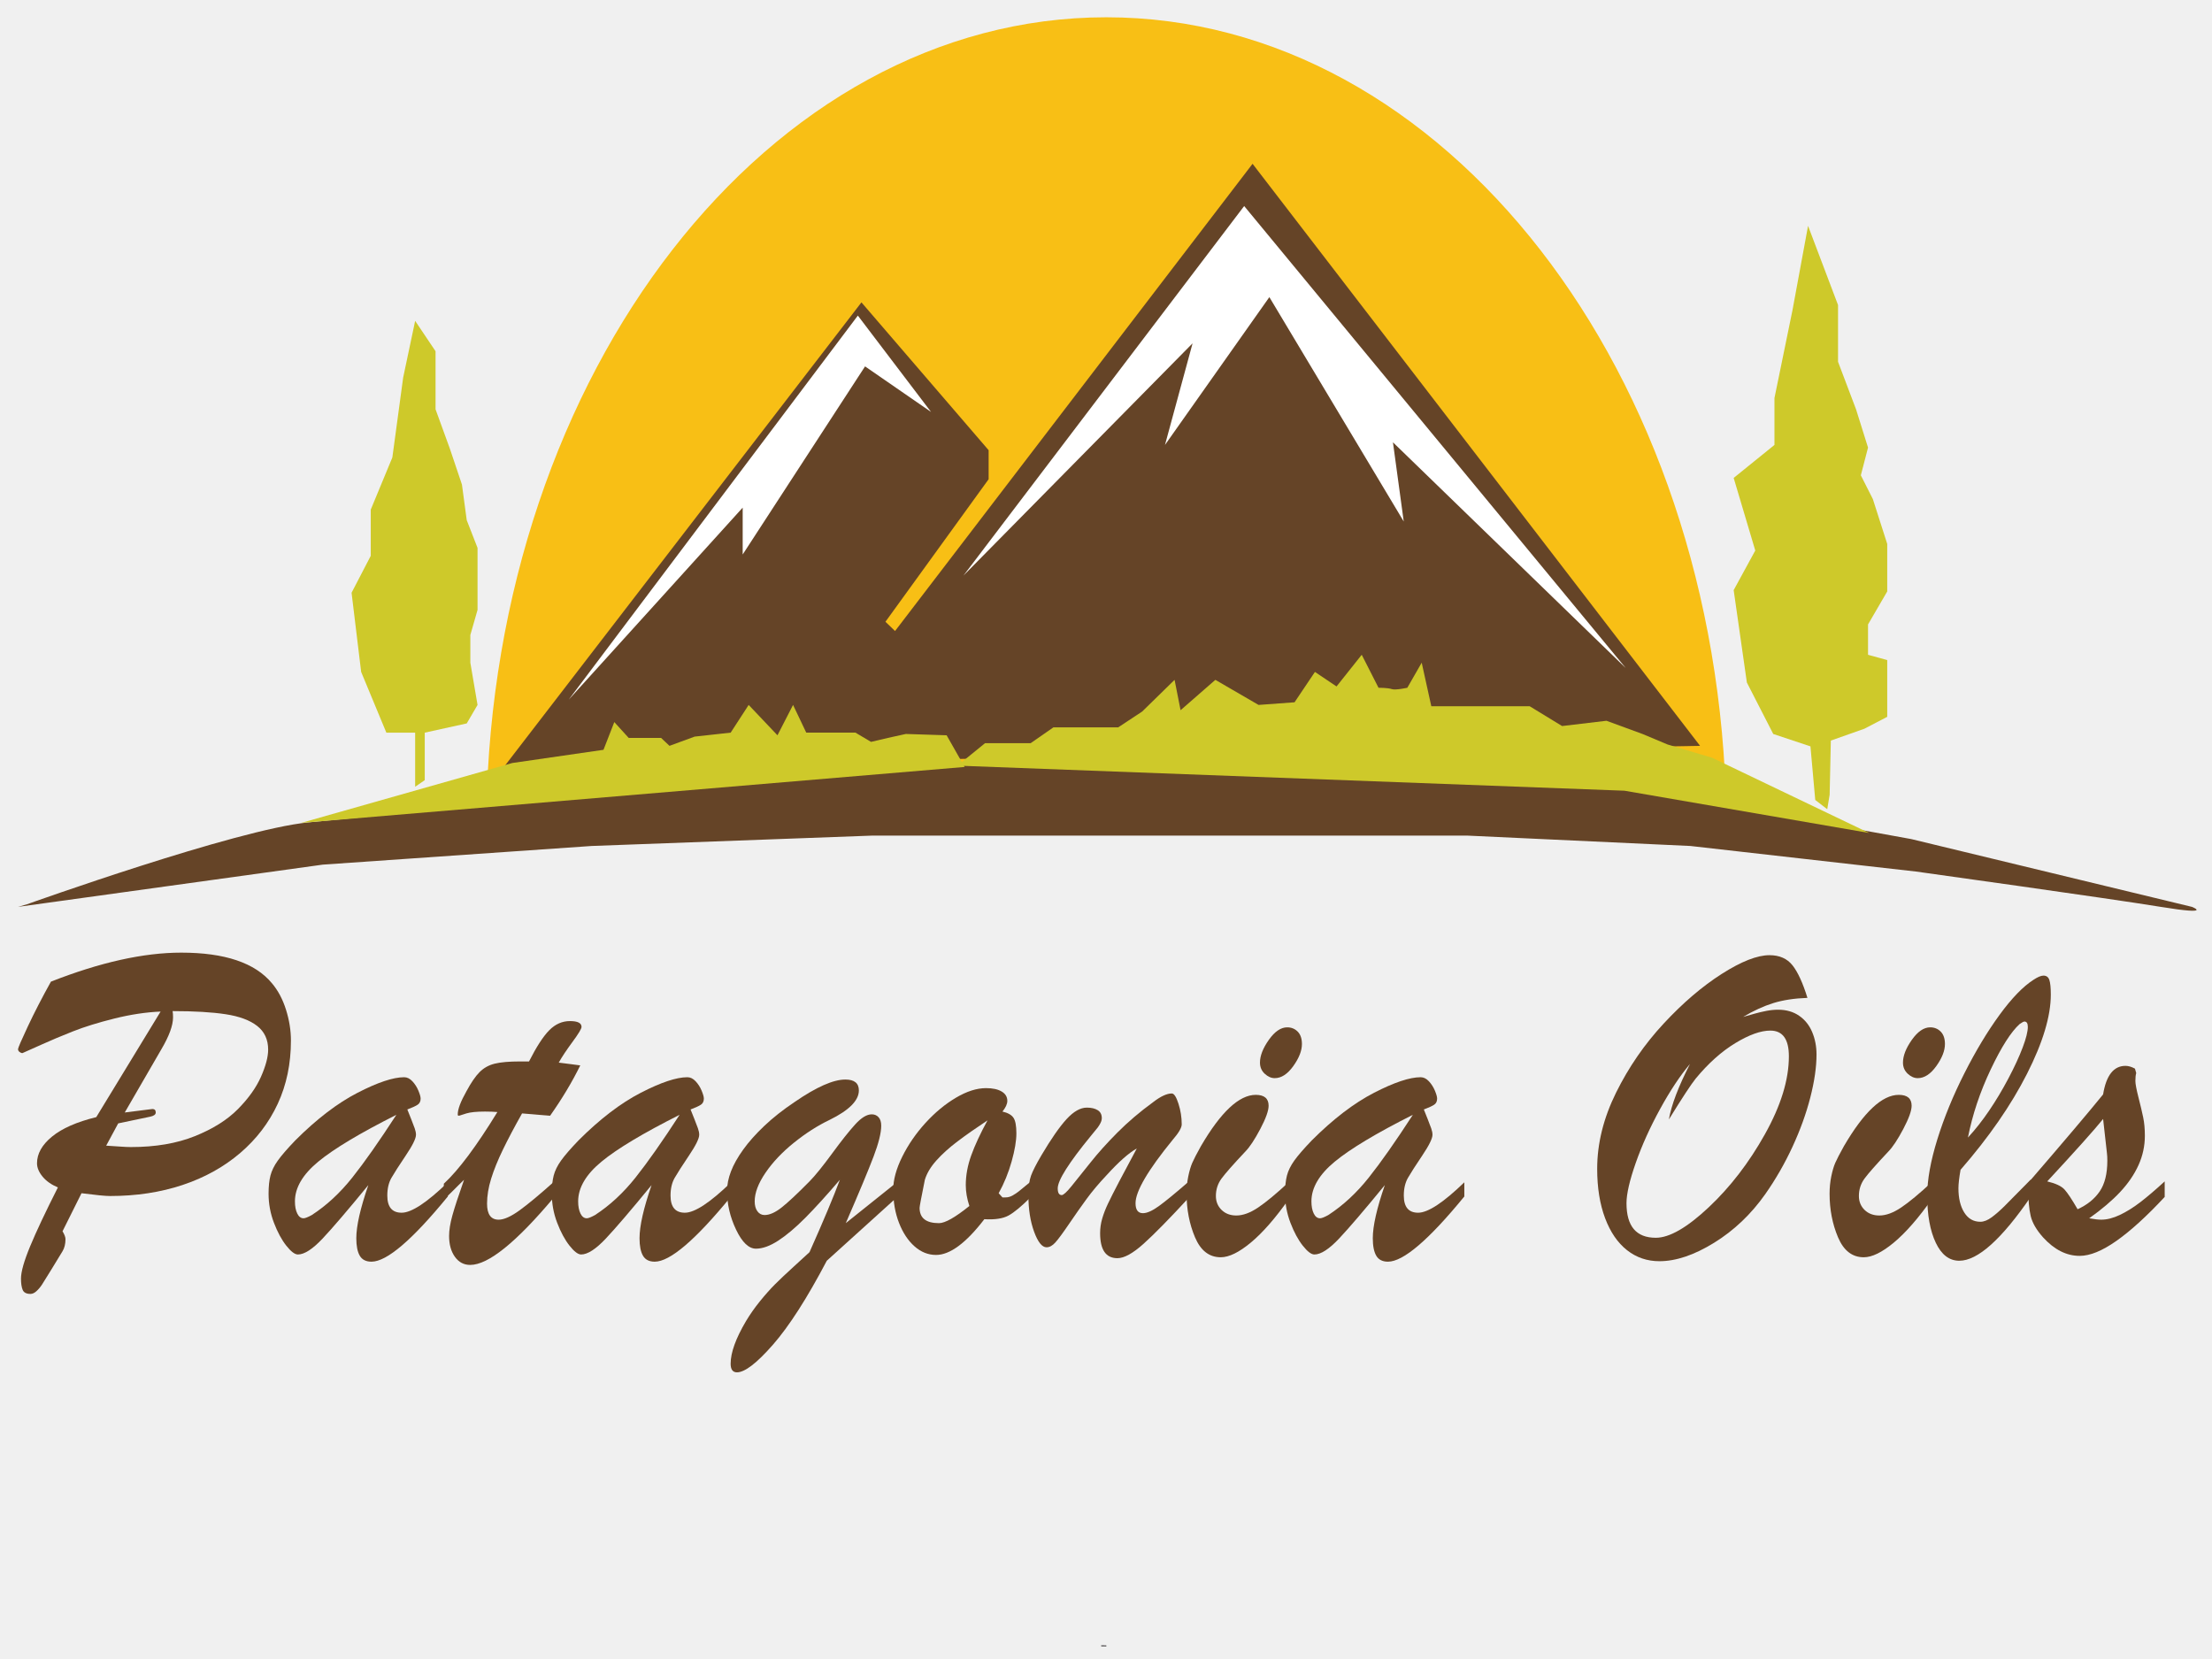
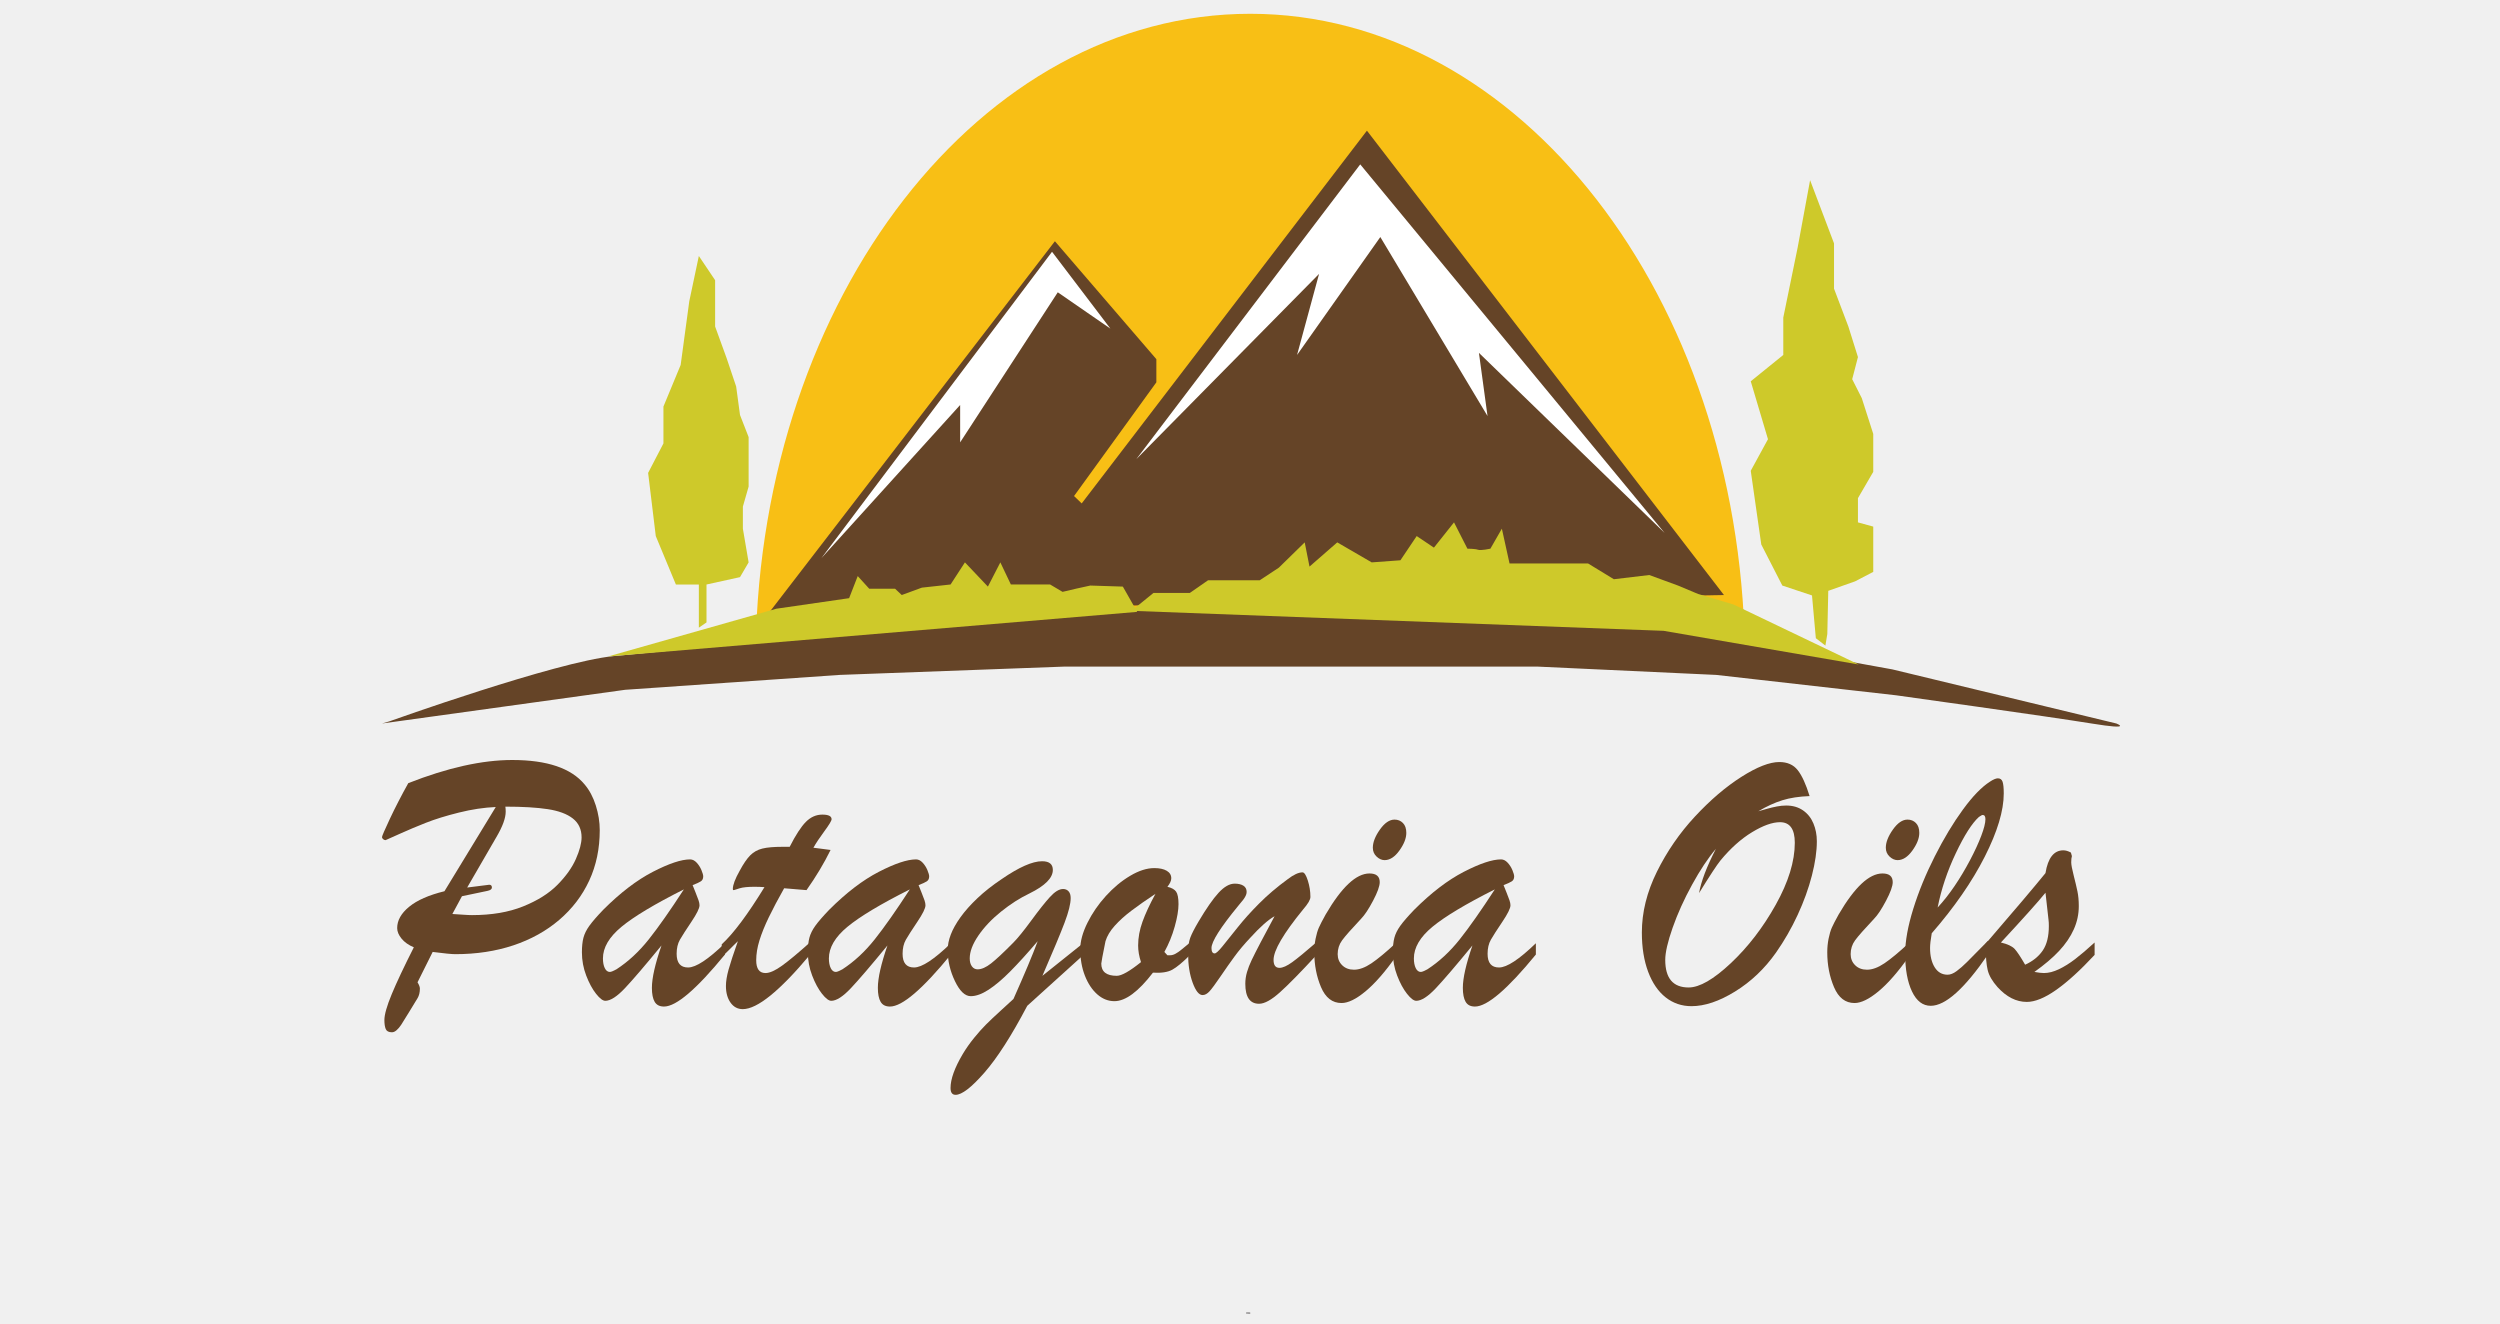
- <svg xmlns="http://www.w3.org/2000/svg" version="1.1" id="Layer_1" x="0px" y="0px" width="640px" height="480px" viewBox="0 0 640 480" enable-background="new 0 0 640 480" xml:space="preserve">
+ <svg xmlns="http://www.w3.org/2000/svg" version="1.1" id="Layer_1" x="0px" y="0px" width="340px" height="180px" viewBox="0 0 640 480" enable-background="new 0 0 640 480" xml:space="preserve">
  <path fill="#F8BF15" d="M499.066,236.868c0.277-0.856,0.414-1.356,0.414-1.427C497.39,107.705,417.877,5,320.091,5   c-97.75,0-177.243,102.637-179.383,230.315" />
  <path fill="#F8BF15" stroke="#231F20" stroke-width="0.25" stroke-miterlimit="10" d="M318.608,476.178   c0.496,0.018,0.99,0.022,1.482,0.022" />
  <polygon fill="#654427" points="145.801,221.904 249.244,87.485 286.04,130.255 286.04,138.655 256.186,179.897 258.964,182.572    362.406,47.388 491.882,215.795 " />
  <path fill="#654427" d="M5.217,262.385l2.583-0.749c0,0,60.54-21.671,81.419-23.691c20.879-2.021,173.562-16.802,173.562-16.802   h64.565l144.402,6.875l81.227,14.75l81.228,19.618c0,0,6.463,2.525-9.025,0c-15.488-2.522-70.812-10.22-70.812-10.22l-65.261-7.396   l-64.563-3.004H252.367l-81.227,3.004l-77.756,5.396L5.217,262.385z" />
  <polygon fill="#CEC92A" points="87.137,238.089 148.23,220.759 174.612,216.94 177.736,208.921 181.902,213.504 191.274,213.504    193.703,215.795 200.992,213.121 211.407,211.975 216.613,203.956 224.944,212.74 229.457,203.956 233.275,211.975 247.507,211.975    252.02,214.649 256.879,213.504 262.086,212.358 273.888,212.74 279.095,221.904 " />
  <path fill="#CEC92A" d="M277.012,221.523l7.984-6.492h13.192l6.594-4.582h18.745l6.942-4.583l9.372-9.165l1.736,8.783l10.066-8.783   l12.495,7.255l10.415-0.763l5.899-8.784l6.249,4.201l7.288-9.166l4.861,9.547c0,0,2.775-0.001,3.817,0.382   c1.043,0.382,4.513-0.382,4.513-0.382l4.163-7.255l2.779,12.603h9.374h19.09l9.373,5.727l12.842-1.527l10.416,3.82l7.289,3.054   l12.844,3.819l45.43,21.767l-70.778-12.221L277.012,221.523z" />
  <polygon fill="#FFFFFF" points="164.547,202.436 248.203,91.31 269.378,119.186 250.287,106.007 214.881,160.429 214.881,146.873    " />
  <polygon fill="#FFFFFF" points="278.751,166.539 359.977,59.614 470.362,193.271 403.021,127.97 406.144,150.882 367.265,85.964    337.066,128.733 345.051,99.329 " />
  <polygon fill="#CEC92A" points="525.209,231.458 523.819,215.947 513.057,212.366 505.422,197.472 501.604,170.741 507.853,159.285    501.604,138.281 513.405,128.733 513.405,115.172 518.614,89.783 523.127,65.343 531.802,88.255 531.802,104.675 537.009,118.424    540.481,129.498 538.397,137.518 541.872,144.391 546.033,157.375 546.033,171.122 540.481,180.668 540.481,189.452    546.033,190.979 546.033,198.618 546.033,207.401 539.439,210.838 529.719,214.274 529.374,229.931 528.678,234.132 " />
  <polygon fill="#CEC92A" points="120.116,227.639 120.116,211.981 111.785,211.981 104.495,194.415 101.719,171.503 107.273,160.811    107.273,147.445 113.521,132.354 116.645,109.257 120.116,92.835 126.018,101.619 126.018,118.422 130.183,129.878 133.653,140.189    135.042,150.5 138.167,158.519 138.167,176.466 136.084,183.723 136.084,191.737 138.167,203.961 135.042,209.31 122.894,211.981    122.894,225.725 " />
  <g>
    <path fill="#654427" d="M27.854,323.22l18.61-30.542c-4.231,0.179-8.686,0.849-13.363,2.013s-8.686,2.406-12.02,3.726     c-3.335,1.32-6.316,2.573-8.939,3.759c-2.624,1.188-4.506,2.024-5.645,2.518c-0.284,0-0.57-0.109-0.854-0.335     c-0.285-0.225-0.427-0.492-0.427-0.807c0-0.356,0.946-2.551,2.838-6.578c1.891-4.027,4.118-8.347,6.681-12.954     c14.238-5.595,26.807-8.393,37.708-8.393c12.61,0,21.357,2.955,26.239,8.86c1.748,2.06,3.101,4.601,4.057,7.619     c0.955,3.021,1.435,6.008,1.435,8.964c0,6.712-1.273,12.81-3.815,18.291c-2.542,5.482-6.172,10.236-10.891,14.264     c-4.72,4.026-10.272,7.104-16.658,9.231c-6.386,2.124-13.384,3.188-20.99,3.188c-1.342,0-4.087-0.271-8.237-0.806l-5.491,11.008     c0.569,0.94,0.854,1.703,0.854,2.284c0,1.385-0.285,2.55-0.854,3.488c-0.815,1.344-1.892,3.111-3.234,5.303     c-1.342,2.195-2.249,3.649-2.715,4.366c-0.468,0.715-0.999,1.341-1.587,1.878c-0.589,0.536-1.169,0.806-1.739,0.806     c-1.18,0-1.932-0.392-2.257-1.175c-0.326-0.782-0.488-1.868-0.488-3.257c0-1.968,0.885-5.091,2.655-9.364     c1.769-4.271,4.443-9.945,8.023-17.016c-1.914-0.806-3.396-1.856-4.454-3.154c-1.058-1.299-1.587-2.573-1.587-3.826     c0-2.775,1.444-5.348,4.333-7.719C17.929,326.485,22.2,324.606,27.854,323.22z M34.2,325.032l-3.478,6.444     c1.546,0.088,2.918,0.181,4.119,0.269c1.199,0.09,2.206,0.134,3.021,0.134c7.118,0,13.291-1.051,18.519-3.156     c5.227-2.101,9.375-4.708,12.448-7.818c3.071-3.111,5.298-6.231,6.681-9.365c1.383-3.133,2.075-5.751,2.075-7.854     c0-2.908-1.059-5.191-3.173-6.847c-2.116-1.656-5.156-2.786-9.122-3.389c-3.966-0.606-9.083-0.907-15.346-0.907     c0.082,0.491,0.123,1.096,0.123,1.812c0,2.327-1.119,5.394-3.357,9.196l-10.616,18.327l7.993-1.008     c0.649,0,0.975,0.335,0.975,1.008c0,0.582-0.528,0.983-1.585,1.208L34.2,325.032z" />
    <path fill="#654427" d="M85.455,329.932c6.183-6.176,12.183-10.762,18-13.761c5.817-2.997,10.312-4.497,13.484-4.497     c0.854,0,1.648,0.392,2.38,1.175s1.312,1.69,1.739,2.719c0.426,1.029,0.641,1.79,0.641,2.281c0,0.806-0.286,1.399-0.855,1.779     c-0.57,0.38-1.567,0.839-2.99,1.377c0.284,0.717,0.651,1.633,1.1,2.751c0.447,1.119,0.792,2.026,1.037,2.719     c0.244,0.692,0.366,1.31,0.366,1.848c0,1.073-0.986,3.075-2.959,6.006c-1.973,2.934-3.355,5.094-4.15,6.477     c-0.792,1.389-1.188,3.09-1.188,5.104c0,3.311,1.381,4.966,4.149,4.966c2.846,0,7.301-2.93,13.363-8.792v4.094     c-10.293,12.575-17.656,18.864-22.088,18.864c-1.586,0-2.716-0.57-3.387-1.714c-0.671-1.14-1.007-2.831-1.007-5.068     c0-3.535,1.159-8.659,3.478-15.371c-5.939,7.25-10.352,12.406-13.24,15.473c-2.889,3.065-5.269,4.598-7.139,4.598     c-0.896,0-2.013-0.851-3.356-2.55c-1.343-1.701-2.533-3.903-3.57-6.612c-1.037-2.708-1.556-5.516-1.556-8.424     c0-2.104,0.182-3.86,0.549-5.271c0.366-1.408,1.076-2.852,2.136-4.33C81.448,334.295,83.136,332.349,85.455,329.932z      M114.682,322.549c-10.576,5.324-18.112,9.845-22.606,13.559c-4.495,3.715-6.742,7.541-6.742,11.479     c0,1.432,0.222,2.607,0.671,3.523c0.447,0.918,1.056,1.377,1.831,1.377c0.447,0,1.241-0.313,2.379-0.938     c4.272-2.775,8.177-6.39,11.716-10.844C105.469,336.253,109.719,330.201,114.682,322.549z" />
    <path fill="#654427" d="M150.438,307.109h2.624c2.156-4.252,4.108-7.262,5.858-9.029c1.748-1.768,3.743-2.65,5.979-2.65     c2.237,0,3.356,0.56,3.356,1.678c0,0.538-0.875,1.992-2.624,4.363c-1.75,2.371-3.072,4.361-3.966,5.975     c1.381,0.18,2.614,0.336,3.692,0.469c1.077,0.135,1.921,0.247,2.532,0.337c-2.319,4.743-5.227,9.598-8.726,14.565     c-1.14-0.089-2.096-0.167-2.868-0.233c-0.773-0.067-1.556-0.135-2.349-0.202c-0.793-0.067-1.761-0.147-2.898-0.236     c-2.197,3.895-4.038,7.375-5.522,10.44c-1.486,3.063-2.623,5.872-3.417,8.424c-0.793,2.55-1.19,4.967-1.19,7.248     c0,3.088,1.119,4.634,3.357,4.634c1.545,0,3.569-0.909,6.071-2.72c2.501-1.812,5.848-4.598,10.037-8.357v4.497     c-10.982,13.112-19.098,19.669-24.345,19.669c-1.831,0-3.305-0.784-4.424-2.348c-1.12-1.568-1.678-3.581-1.678-6.043     c0-1.655,0.314-3.625,0.945-5.906c0.631-2.284,1.759-5.729,3.387-10.34c-0.571,0.537-1.108,1.063-1.617,1.578     c-0.51,0.515-0.977,0.985-1.404,1.409c-0.427,0.425-0.884,0.873-1.372,1.343c-0.489,0.47-0.977,0.951-1.464,1.444v-4.633     c4.271-3.938,9.436-10.851,15.498-20.741c-0.61-0.044-1.181-0.078-1.708-0.101c-0.528-0.021-1.16-0.034-1.892-0.034     c-2.401,0-4.19,0.18-5.369,0.536c-0.489,0.135-0.946,0.281-1.373,0.438c-0.427,0.155-0.723,0.233-0.885,0.233     s-0.244-0.134-0.244-0.402c0-1.477,0.833-3.692,2.502-6.646c1.343-2.505,2.613-4.363,3.813-5.571     c1.199-1.208,2.664-2.025,4.393-2.45C144.876,307.321,147.306,307.109,150.438,307.109z" />
    <path fill="#654427" d="M167.402,329.932c6.183-6.176,12.182-10.762,18-13.761c5.817-2.997,10.312-4.497,13.484-4.497     c0.855,0,1.648,0.392,2.381,1.175c0.732,0.783,1.312,1.69,1.739,2.719c0.427,1.029,0.641,1.79,0.641,2.281     c0,0.806-0.285,1.399-0.854,1.779c-0.57,0.38-1.566,0.839-2.989,1.377c0.284,0.717,0.649,1.633,1.098,2.751     c0.448,1.119,0.794,2.026,1.038,2.719c0.244,0.692,0.365,1.31,0.365,1.848c0,1.073-0.985,3.075-2.959,6.006     c-1.974,2.934-3.355,5.094-4.15,6.477c-0.792,1.389-1.189,3.09-1.189,5.104c0,3.311,1.381,4.966,4.149,4.966     c2.846,0,7.3-2.93,13.363-8.792v4.094c-10.292,12.575-17.656,18.864-22.089,18.864c-1.586,0-2.715-0.57-3.387-1.714     c-0.67-1.14-1.006-2.831-1.006-5.068c0-3.535,1.159-8.659,3.478-15.371c-5.941,7.25-10.353,12.406-13.241,15.473     c-2.889,3.065-5.269,4.598-7.139,4.598c-0.895,0-2.014-0.851-3.356-2.55c-1.342-1.701-2.532-3.903-3.569-6.612     c-1.038-2.708-1.556-5.516-1.556-8.424c0-2.104,0.183-3.86,0.549-5.271c0.367-1.408,1.078-2.852,2.136-4.33     C163.395,334.295,165.083,332.349,167.402,329.932z M196.629,322.549c-10.578,5.324-18.114,9.845-22.607,13.559     c-4.495,3.715-6.743,7.541-6.743,11.479c0,1.432,0.222,2.607,0.671,3.523c0.447,0.918,1.058,1.377,1.831,1.377     c0.448,0,1.241-0.313,2.38-0.938c4.271-2.775,8.176-6.39,11.715-10.844C187.415,336.253,191.666,330.201,196.629,322.549z" />
    <path fill="#654427" d="M259.476,346.445l-20.257,18.325c-5.696,10.831-10.881,18.918-15.559,24.266     c-4.678,5.35-8.156,8.022-10.434,8.022c-1.22,0-1.831-0.829-1.831-2.484c0-3.22,1.486-7.339,4.454-12.349     c1.18-1.972,2.532-3.894,4.059-5.775c1.526-1.879,2.969-3.5,4.333-4.867c1.362-1.364,3.162-3.065,5.399-5.1     c2.236-2.035,3.763-3.435,4.577-4.195c4.066-9.129,6.995-16.111,8.786-20.945c-3.823,4.476-7.16,8.147-10.005,11.011     c-2.848,2.863-5.462,5.067-7.841,6.61c-2.379,1.545-4.525,2.315-6.438,2.315c-2.074,0-3.987-1.822-5.734-5.469     c-1.75-3.649-2.625-7.396-2.625-11.243c0-1.793,0.376-3.67,1.128-5.639c0.752-1.97,1.932-4.074,3.54-6.311     c1.607-2.238,3.651-4.532,6.132-6.881c2.48-2.35,5.39-4.643,8.726-6.879c6.305-4.343,11.206-6.514,14.706-6.514     c2.602,0,3.905,1.052,3.905,3.155c0,2.909-2.828,5.75-8.481,8.526c-3.458,1.655-6.886,3.847-10.281,6.576     c-3.397,2.731-6.143,5.629-8.237,8.693c-2.096,3.066-3.143,5.83-3.143,8.291c0,1.207,0.264,2.17,0.793,2.886     c0.528,0.717,1.221,1.076,2.075,1.076c1.423,0,3.051-0.717,4.88-2.15c1.831-1.431,4.537-3.959,8.116-7.585     c1.625-1.655,3.792-4.33,6.499-8.021c2.704-3.691,4.942-6.512,6.711-8.458c1.77-1.946,3.366-2.92,4.79-2.92     c0.814,0,1.474,0.278,1.983,0.84c0.508,0.559,0.763,1.376,0.763,2.449c0,2.059-0.742,5.045-2.228,8.962     c-1.485,3.915-4.158,10.324-8.024,19.23l14.766-11.812V346.445z" />
    <path fill="#654427" d="M298.284,341.813v4.497c-2.685,2.687-4.841,4.477-6.468,5.372c-1.626,0.893-3.965,1.251-7.016,1.071     c-5.288,6.892-9.946,10.339-13.974,10.339c-2.278,0-4.354-0.828-6.224-2.484c-1.871-1.655-3.367-3.915-4.485-6.779     c-1.12-2.863-1.678-6.064-1.678-9.6c0-2.863,0.863-6.041,2.593-9.532c1.729-3.49,3.966-6.746,6.711-9.767     c2.746-3.02,5.684-5.46,8.818-7.315c3.131-1.857,6.039-2.786,8.725-2.786c1.912,0,3.417,0.323,4.516,0.973     c1.098,0.65,1.646,1.556,1.646,2.719c0,0.895-0.467,1.924-1.404,3.088c1.546,0.358,2.604,0.951,3.173,1.779     c0.571,0.828,0.855,2.338,0.855,4.53c0,2.147-0.458,4.856-1.373,8.123c-0.916,3.266-2.167,6.332-3.752,9.196l1.096,1.208h0.916     c0.691,0,1.374-0.189,2.044-0.569c0.671-0.382,1.272-0.783,1.8-1.209C295.333,344.241,296.494,343.289,298.284,341.813z      M285.715,324.159c-3.378,2.237-6.265,4.263-8.665,6.077c-2.402,1.811-4.435,3.646-6.102,5.502     c-1.67,1.856-2.787,3.727-3.357,5.604c-1.016,5.013-1.525,7.722-1.525,8.123c0,2.954,1.871,4.43,5.613,4.43     c1.749,0,4.678-1.655,8.788-4.966c-0.692-2.104-1.038-4.116-1.038-6.042c0-2.819,0.529-5.696,1.587-8.625     C282.073,331.33,283.64,327.963,285.715,324.159z" />
    <path fill="#654427" d="M339.286,329.798c-7.159,8.771-10.74,14.88-10.74,18.327c0,1.922,0.712,2.886,2.139,2.886     c1.178,0,2.716-0.685,4.607-2.049s4.848-3.793,8.876-7.283v4.632c-5.777,6.265-10.21,10.785-13.303,13.559     c-3.091,2.775-5.613,4.162-7.563,4.162c-3.336,0-5.004-2.413-5.004-7.249c0-1.431,0.204-2.842,0.61-4.228     c0.406-1.39,0.965-2.831,1.679-4.33c0.709-1.499,1.797-3.647,3.262-6.444s3.151-5.965,5.064-9.499     c-2.32,1.297-5.228,3.872-8.724,7.72c-2.28,2.417-4.211,4.71-5.796,6.881c-1.588,2.171-3.286,4.587-5.095,7.25     c-1.812,2.662-3.134,4.452-3.967,5.369c-0.833,0.918-1.679,1.377-2.532,1.377c-1.302,0-2.501-1.497-3.6-4.498     c-1.098-2.997-1.647-6.488-1.647-10.471c0-2.462,0.252-4.386,0.763-5.774c0.508-1.386,1.514-3.355,3.019-5.906     c2.808-4.743,5.228-8.223,7.263-10.438c2.034-2.216,3.986-3.324,5.857-3.324c1.301,0,2.348,0.247,3.141,0.738     c0.795,0.494,1.19,1.255,1.19,2.283c0,0.448-0.121,0.917-0.365,1.409c-0.244,0.492-0.519,0.94-0.825,1.342     c-0.305,0.404-0.944,1.188-1.921,2.351c-6.429,7.831-9.641,12.91-9.641,15.237c0,1.299,0.386,1.945,1.159,1.945     c0.489,0,1.434-0.859,2.836-2.583c1.404-1.723,3.212-3.982,5.432-6.779c2.217-2.796,4.84-5.718,7.872-8.76     c3.03-3.044,6.475-5.975,10.338-8.792c2.157-1.658,3.948-2.485,5.37-2.485c0.651,0,1.295,0.984,1.924,2.952     c0.632,1.97,0.945,3.963,0.945,5.976C341.91,326.285,341.035,327.784,339.286,329.798z" />
    <path fill="#654427" d="M372.967,341.948v4.899c-3.944,5.595-7.627,9.811-11.044,12.653s-6.324,4.265-8.726,4.265     c-3.335,0-5.815-1.926-7.443-5.775c-1.626-3.848-2.442-8.055-2.442-12.618c0-1.745,0.164-3.412,0.49-5.001s0.713-2.899,1.158-3.927     c0.448-1.029,1.282-2.642,2.503-4.835c5.776-9.888,11.063-14.834,15.862-14.834c2.482,0,3.724,1.052,3.724,3.154     c0,1.432-0.801,3.67-2.407,6.714c-1.609,3.043-3.042,5.213-4.304,6.51c-3.538,3.76-5.847,6.38-6.924,7.855     c-1.078,1.476-1.619,3.153-1.619,5.034c0,1.61,0.548,2.954,1.646,4.028c1.1,1.074,2.522,1.611,4.272,1.611     c1.91,0,4.02-0.771,6.316-2.316C366.328,347.822,369.306,345.349,372.967,341.948z M368.818,311.941     c-1.017,0-1.98-0.424-2.896-1.274c-0.915-0.85-1.375-1.925-1.375-3.222c0-1.97,0.854-4.163,2.562-6.579     c1.709-2.416,3.479-3.625,5.309-3.625c1.222,0,2.238,0.415,3.052,1.243c0.813,0.827,1.219,2.023,1.219,3.591     c0,1.924-0.834,4.051-2.5,6.376C372.521,310.779,370.73,311.941,368.818,311.941z" />
    <path fill="#654427" d="M379.559,329.932c6.181-6.176,12.183-10.762,18.001-13.761c5.813-2.997,10.311-4.497,13.482-4.497     c0.854,0,1.647,0.392,2.38,1.175c0.731,0.783,1.314,1.69,1.742,2.719c0.427,1.029,0.639,1.79,0.639,2.281     c0,0.806-0.284,1.399-0.855,1.779c-0.569,0.38-1.565,0.839-2.988,1.377c0.284,0.717,0.65,1.633,1.099,2.751     c0.444,1.119,0.792,2.026,1.036,2.719s0.367,1.31,0.367,1.848c0,1.073-0.986,3.075-2.958,6.006     c-1.975,2.934-3.356,5.094-4.15,6.477c-0.792,1.389-1.189,3.09-1.189,5.104c0,3.311,1.381,4.966,4.147,4.966     c2.849,0,7.301-2.93,13.363-8.792v4.094c-10.292,12.575-17.654,18.864-22.09,18.864c-1.585,0-2.713-0.57-3.384-1.714     c-0.67-1.14-1.01-2.831-1.01-5.068c0-3.535,1.16-8.659,3.479-15.371c-5.939,7.25-10.353,12.406-13.24,15.473     c-2.89,3.065-5.269,4.598-7.139,4.598c-0.896,0-2.014-0.851-3.356-2.55c-1.343-1.701-2.531-3.903-3.568-6.612     c-1.037-2.708-1.558-5.516-1.558-8.424c0-2.104,0.183-3.86,0.549-5.271c0.365-1.408,1.079-2.852,2.136-4.33     C375.551,334.295,377.239,332.349,379.559,329.932z M408.784,322.549c-10.577,5.324-18.109,9.845-22.604,13.559     c-4.494,3.715-6.745,7.541-6.745,11.479c0,1.432,0.226,2.607,0.673,3.523c0.446,0.918,1.059,1.377,1.83,1.377     c0.446,0,1.241-0.313,2.382-0.938c4.27-2.775,8.176-6.39,11.715-10.844C399.572,336.253,403.821,330.201,408.784,322.549z" />
    <path fill="#654427" d="M504.339,294.222c1.099-0.315,2.208-0.627,3.329-0.939c1.117-0.314,2.255-0.583,3.416-0.806     c1.157-0.225,2.286-0.337,3.384-0.337c2.359,0,4.386,0.582,6.072,1.746c1.688,1.163,2.95,2.74,3.784,4.732     c0.833,1.99,1.251,4.151,1.251,6.478c0,3.625-0.6,7.775-1.801,12.452c-1.2,4.677-2.921,9.432-5.158,14.264     c-2.236,4.833-4.861,9.398-7.872,13.694c-4.107,5.818-9.037,10.506-14.795,14.062c-5.754,3.559-11.035,5.337-15.835,5.337     c-3.538,0-6.66-1.062-9.363-3.188c-2.705-2.126-4.821-5.213-6.348-9.265c-1.523-4.05-2.289-8.805-2.289-14.265     c0-7.339,1.823-14.688,5.463-22.052c3.641-7.36,8.239-14.029,13.79-20.002c5.553-5.976,11.156-10.764,16.809-14.366     c5.656-3.602,10.251-5.403,13.79-5.403c2.887,0,5.106,0.974,6.65,2.92c1.547,1.947,2.99,5.09,4.332,9.431     c-3.783,0.136-7.076,0.639-9.884,1.51C510.258,291.101,507.35,292.431,504.339,294.222z M488.963,307.848     c-2.849,3.357-5.724,7.688-8.631,12.988c-2.91,5.304-5.261,10.505-7.053,15.608c-1.789,5.102-2.683,8.995-2.683,11.681     c0,6.667,2.826,10,8.479,10c3.947,0,9.043-2.931,15.287-8.793c6.243-5.863,11.676-12.922,16.292-21.179     c4.617-8.257,6.925-15.763,6.925-22.521c0-4.967-1.793-7.449-5.369-7.449c-2.769,0-6.143,1.207-10.129,3.624     c-3.987,2.417-7.812,5.839-11.472,10.27c-1.305,1.612-3.887,5.549-7.751,11.816C483.591,319.686,485.627,314.336,488.963,307.848z" />
    <path fill="#654427" d="M559.01,341.948v4.899c-3.944,5.595-7.628,9.811-11.043,12.653c-3.419,2.843-6.328,4.265-8.725,4.265     c-3.336,0-5.818-1.926-7.446-5.775c-1.626-3.848-2.441-8.055-2.441-12.618c0-1.745,0.164-3.412,0.489-5.001     c0.326-1.589,0.711-2.899,1.159-3.927c0.448-1.029,1.281-2.642,2.503-4.835c5.775-9.888,11.062-14.834,15.865-14.834     c2.482,0,3.722,1.052,3.722,3.154c0,1.432-0.803,3.67-2.41,6.714c-1.605,3.043-3.04,5.213-4.303,6.51     c-3.538,3.76-5.846,6.38-6.926,7.855c-1.077,1.476-1.617,3.153-1.617,5.034c0,1.61,0.55,2.954,1.646,4.028     c1.1,1.074,2.523,1.611,4.273,1.611c1.912,0,4.019-0.771,6.317-2.316C552.37,347.822,555.35,345.349,559.01,341.948z      M554.862,311.941c-1.019,0-1.981-0.424-2.897-1.274c-0.913-0.85-1.376-1.925-1.376-3.222c0-1.97,0.855-4.163,2.562-6.579     c1.711-2.416,3.479-3.625,5.31-3.625c1.221,0,2.237,0.415,3.051,1.243c0.813,0.827,1.22,2.023,1.22,3.591     c0,1.924-0.833,4.051-2.5,6.376C558.563,310.779,556.774,311.941,554.862,311.941z" />
    <path fill="#654427" d="M587.627,341.21v4.967c-8.502,12.396-15.418,18.594-20.745,18.594c-2.889,0-5.153-1.731-6.8-5.202     c-1.648-3.468-2.475-8.02-2.475-13.659c0-4.566,0.977-9.989,2.929-16.279c1.953-6.287,4.567-12.665,7.843-19.13     c3.273-6.467,6.671-12.105,10.189-16.916c3.518-4.813,6.78-8.179,9.791-10.104c1.221-0.807,2.177-1.208,2.87-1.208     c0.854,0,1.423,0.413,1.706,1.242c0.284,0.826,0.427,2.248,0.427,4.262c0,6.222-2.297,13.86-6.894,22.924     c-4.597,9.062-11.004,18.313-19.22,27.757c-0.409,2.327-0.611,4.117-0.611,5.37c0,2.866,0.562,5.191,1.678,6.981     c1.121,1.79,2.676,2.686,4.667,2.686c1.019,0,2.117-0.438,3.297-1.311c1.179-0.872,2.42-1.957,3.72-3.254     C581.303,347.631,583.844,345.058,587.627,341.21z M569.386,329.125c2.113-2.281,4.159-4.877,6.131-7.783     c1.974-2.91,3.834-6.019,5.584-9.331c1.749-3.312,3.122-6.289,4.118-8.93c0.998-2.64,1.494-4.631,1.494-5.974     c0-1.028-0.325-1.544-0.977-1.544c-0.244,0-0.713,0.246-1.403,0.738c-2.481,2.238-5.268,6.612-8.36,13.124     C572.882,315.936,570.686,322.504,569.386,329.125z" />
    <path fill="#654427" d="M586.835,343.827v-1.611c10.494-12.172,17.716-20.696,21.66-25.575c0.895-5.503,3.052-8.256,6.468-8.256     c0.853,0,1.77,0.269,2.747,0.805l0.364,1.276c-0.161,0.537-0.241,1.298-0.241,2.283c0,0.848,0.296,2.427,0.885,4.732     c0.591,2.305,1.046,4.24,1.372,5.807s0.486,3.334,0.486,5.302c0,2.953-0.607,5.784-1.829,8.491     c-1.219,2.707-2.99,5.303-5.308,7.787c-2.32,2.484-5.31,5.023-8.97,7.619c1.462,0.267,2.622,0.403,3.479,0.403     c1.666,0,3.467-0.459,5.399-1.376c1.934-0.918,3.906-2.148,5.919-3.692c2.012-1.544,4.361-3.547,7.046-6.009v4.497     c-5.207,5.594-9.863,9.835-13.972,12.719c-4.108,2.889-7.647,4.332-10.618,4.332c-3.823,0-7.362-1.79-10.616-5.371     c-1.911-2.147-3.101-4.206-3.568-6.175C587.068,349.847,586.835,347.184,586.835,343.827z M609.594,333.559l-1.099-9.803     c-2.521,3.133-7.91,9.151-16.168,18.058c2.439,0.582,4.106,1.366,5.002,2.349c0.896,0.985,2.156,2.888,3.785,5.707     c2.764-1.255,4.892-2.966,6.377-5.135c1.485-2.172,2.225-5.135,2.225-8.895c0-0.447-0.007-0.852-0.028-1.209     S609.635,333.916,609.594,333.559z" />
  </g>
</svg>
